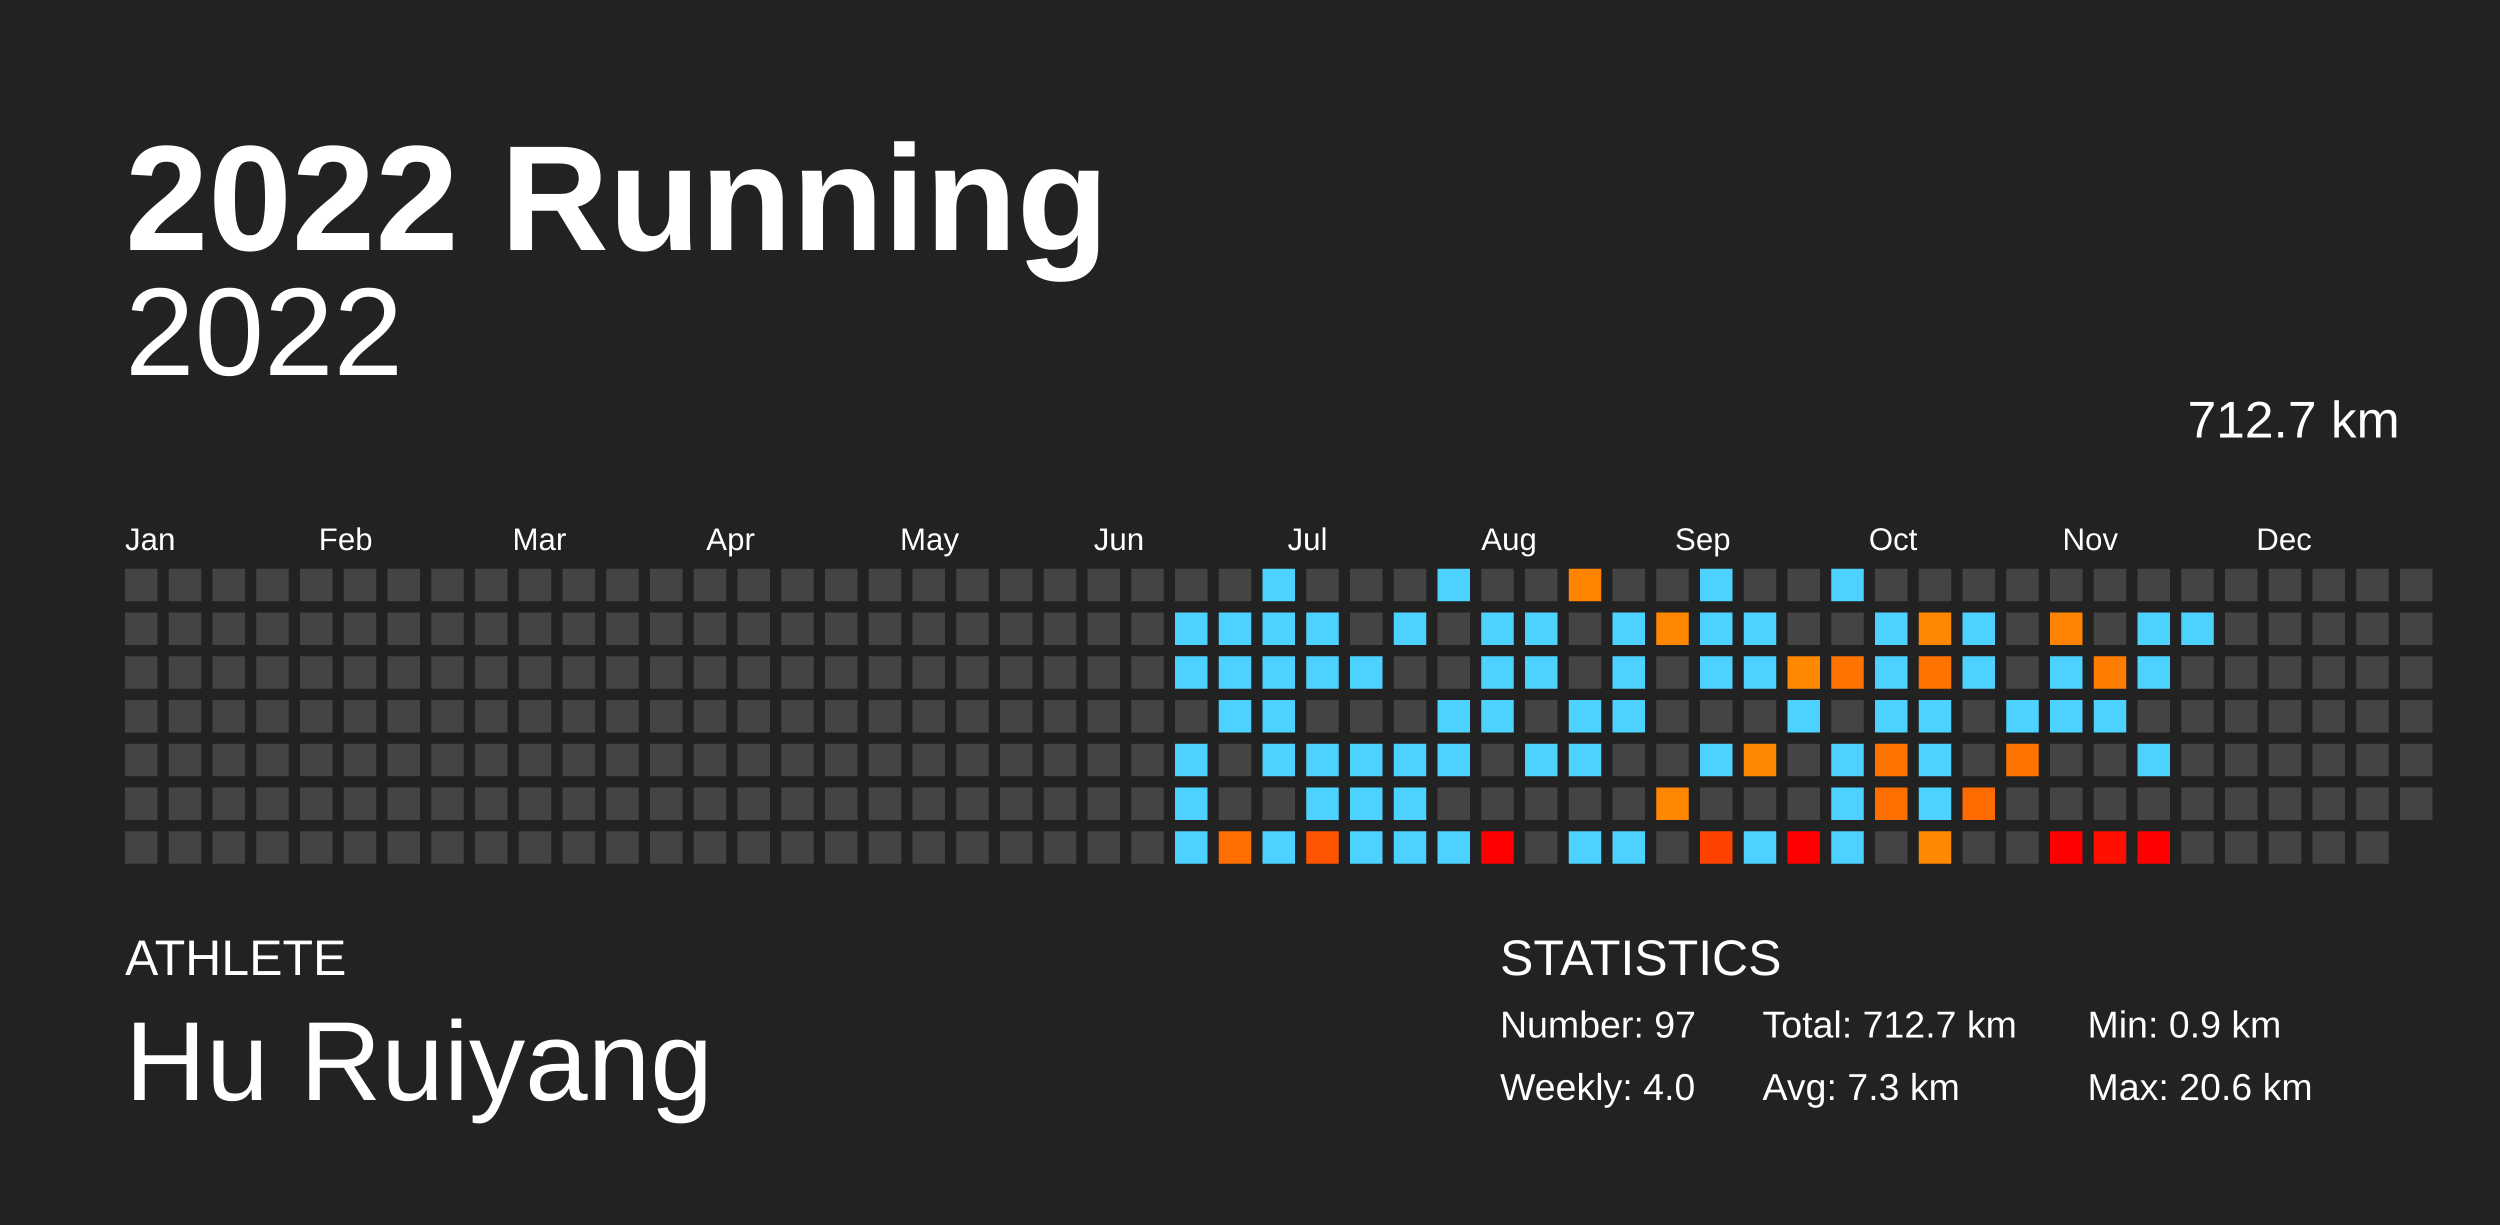
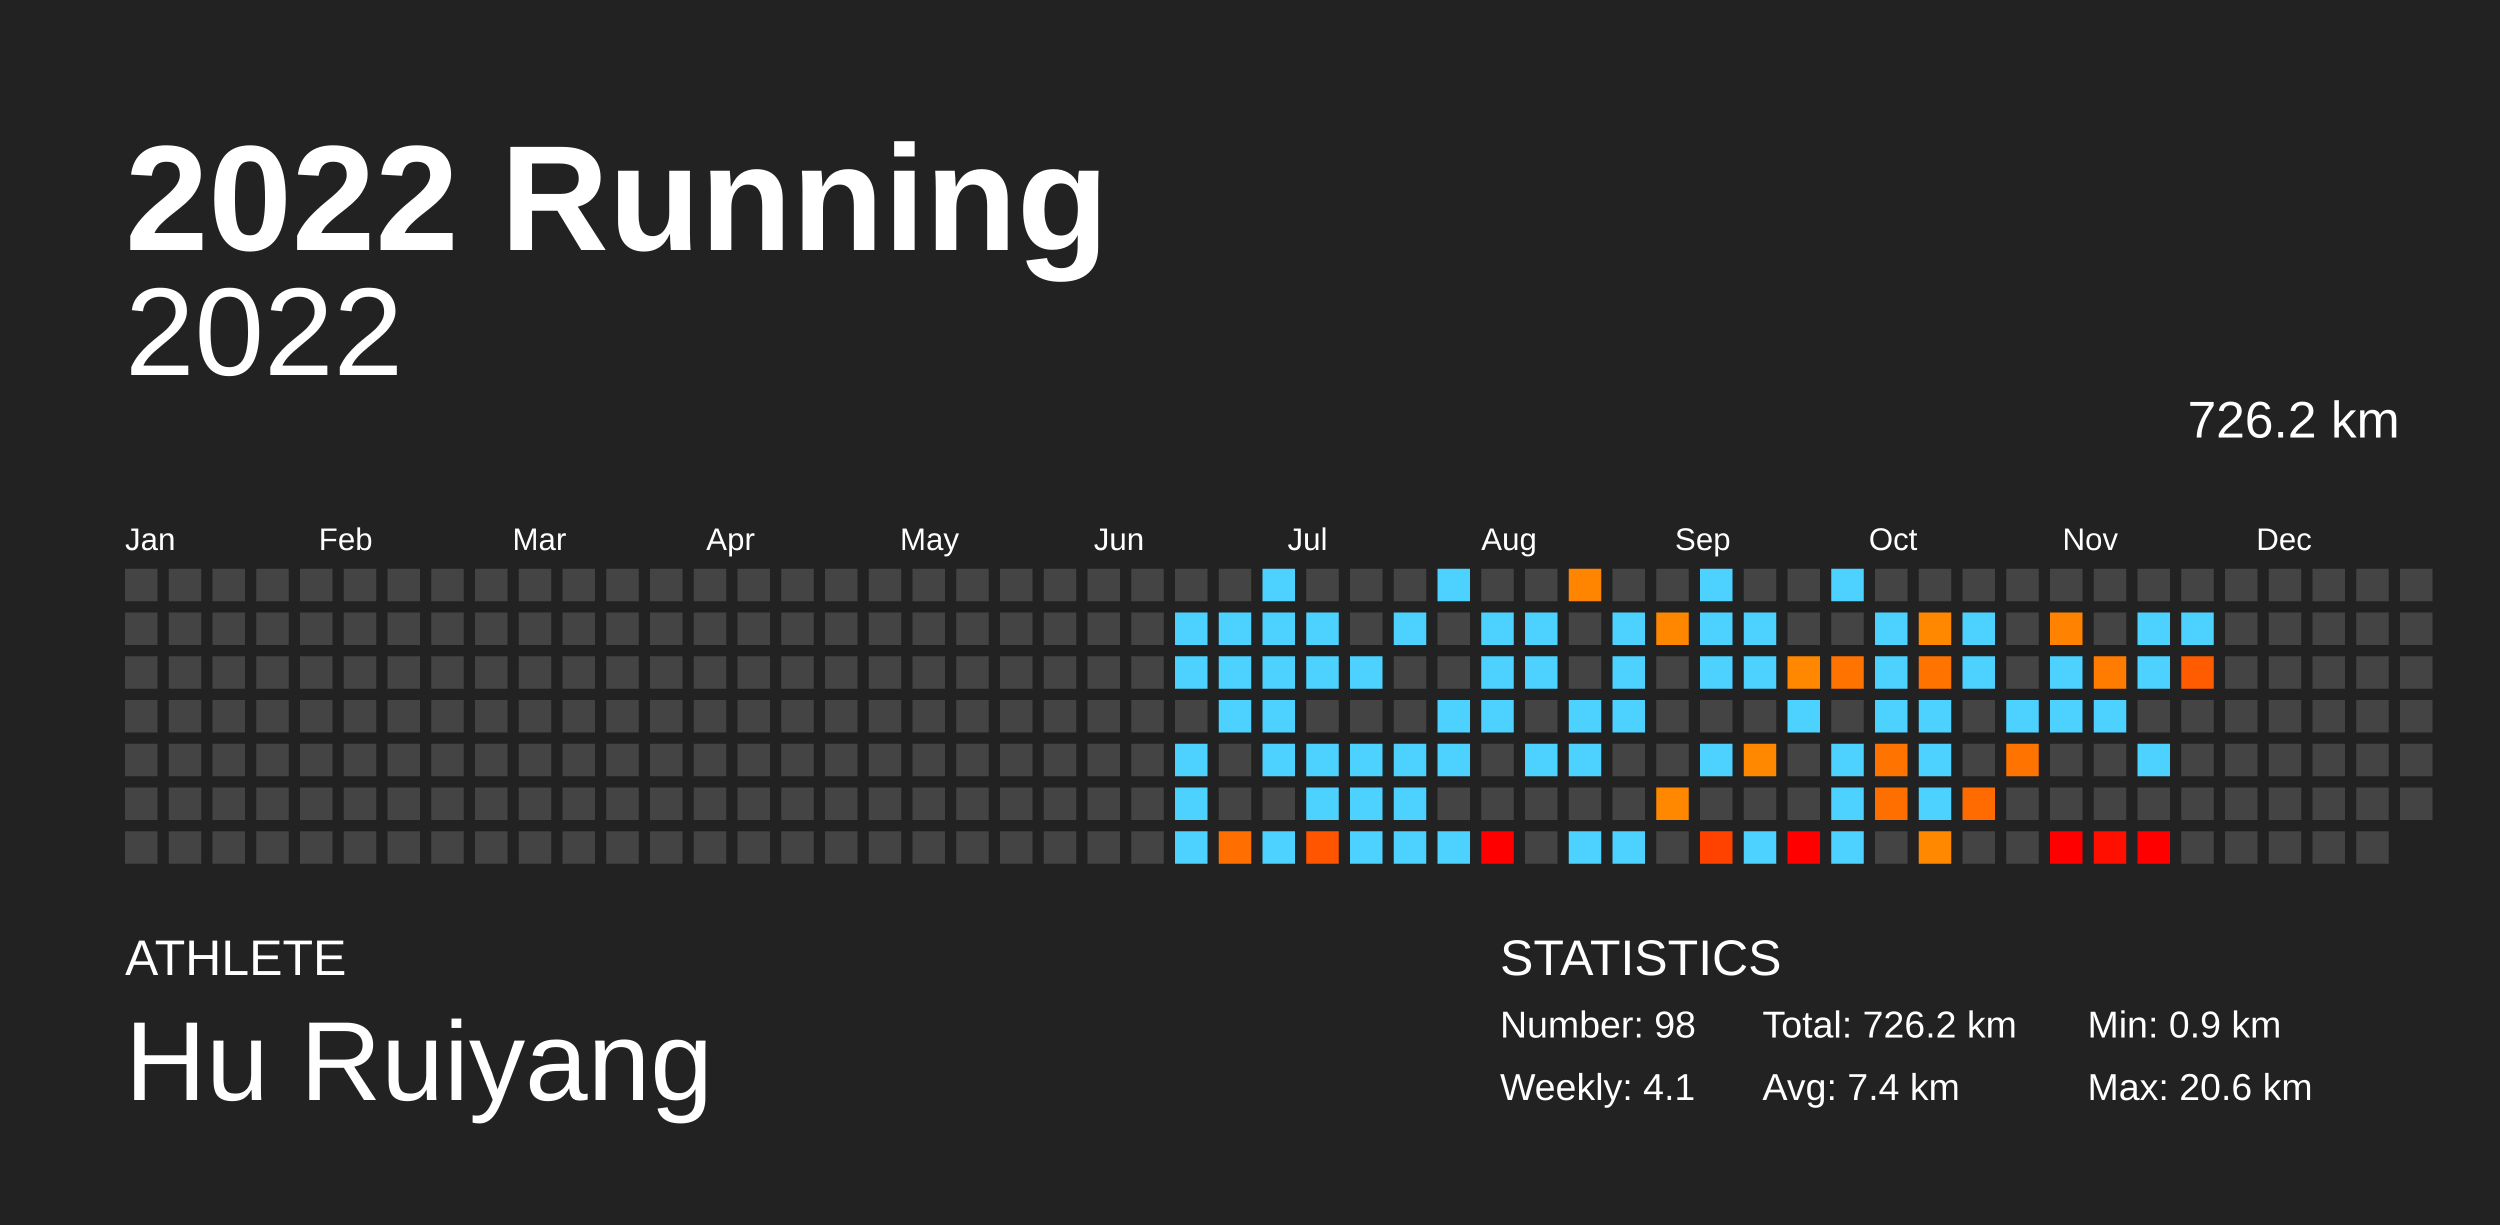
<svg xmlns="http://www.w3.org/2000/svg" baseProfile="full" height="98mm" version="1.1" viewBox="0,0,200,98" width="200mm">
  <defs />
  <rect fill="#222222" height="98" width="200" x="0" y="0" />
  <text fill="#FFFFFF" style="font-size:12px; font-family:Arial; font-weight:bold;" x="10" y="20">2022 Running</text>
  <text fill="#FFFFFF" style="font-size:4px; font-family:Arial" x="10" y="78">ATHLETE</text>
  <text fill="#FFFFFF" style="font-size:9px; font-family:Arial" x="10" y="88">Hu Ruiyang</text>
  <text fill="#FFFFFF" style="font-size:4px; font-family:Arial" x="120" y="78">STATISTICS</text>
-   <text fill="#FFFFFF" style="font-size:3px; font-family:Arial" x="120" y="83">Number: 97</text>
-   <text fill="#FFFFFF" style="font-size:3px; font-family:Arial" x="120" y="88">Weekly: 4.0</text>
-   <text fill="#FFFFFF" style="font-size:3px; font-family:Arial" x="141" y="83">Total: 712.7 km</text>
-   <text fill="#FFFFFF" style="font-size:3px; font-family:Arial" x="141" y="88">Avg: 7.3 km</text>
+   <text fill="#FFFFFF" style="font-size:3px; font-family:Arial" x="120" y="83">Number: 98</text>
+   <text fill="#FFFFFF" style="font-size:3px; font-family:Arial" x="120" y="88">Weekly: 4.1</text>
+   <text fill="#FFFFFF" style="font-size:3px; font-family:Arial" x="141" y="83">Total: 726.2 km</text>
+   <text fill="#FFFFFF" style="font-size:3px; font-family:Arial" x="141" y="88">Avg: 7.4 km</text>
  <text fill="#FFFFFF" style="font-size:3px; font-family:Arial" x="167" y="83">Min: 0.9 km</text>
  <text fill="#FFFFFF" style="font-size:3px; font-family:Arial" x="167" y="88">Max: 20.6 km</text>
  <text alignment-baseline="hanging" fill="#FFFFFF" style="font-size:10.0px; font-family:Arial;" x="10" y="30">2022</text>
-   <text alignment-baseline="hanging" fill="#FFFFFF" style="font-size:4.125px; font-family:Arial;" x="175" y="35">712.7 km</text>
+   <text alignment-baseline="hanging" fill="#FFFFFF" style="font-size:4.125px; font-family:Arial;" x="175" y="35">726.2 km</text>
  <text fill="#FFFFFF" style="font-size:2.5px; font-family:Arial" x="10.0" y="44">Jan</text>
  <text fill="#FFFFFF" style="font-size:2.5px; font-family:Arial" x="25.5" y="44">Feb</text>
  <text fill="#FFFFFF" style="font-size:2.5px; font-family:Arial" x="41.0" y="44">Mar</text>
  <text fill="#FFFFFF" style="font-size:2.5px; font-family:Arial" x="56.5" y="44">Apr</text>
  <text fill="#FFFFFF" style="font-size:2.5px; font-family:Arial" x="72.0" y="44">May</text>
  <text fill="#FFFFFF" style="font-size:2.5px; font-family:Arial" x="87.5" y="44">Jun</text>
  <text fill="#FFFFFF" style="font-size:2.5px; font-family:Arial" x="103.0" y="44">Jul</text>
  <text fill="#FFFFFF" style="font-size:2.5px; font-family:Arial" x="118.5" y="44">Aug</text>
  <text fill="#FFFFFF" style="font-size:2.5px; font-family:Arial" x="134.0" y="44">Sep</text>
  <text fill="#FFFFFF" style="font-size:2.5px; font-family:Arial" x="149.5" y="44">Oct</text>
  <text fill="#FFFFFF" style="font-size:2.5px; font-family:Arial" x="165.0" y="44">Nov</text>
  <text fill="#FFFFFF" style="font-size:2.5px; font-family:Arial" x="180.5" y="44">Dec</text>
  <rect fill="#444444" height="2.6" width="2.6" x="10.0" y="45.5" />
  <rect fill="#444444" height="2.6" width="2.6" x="10.0" y="49.0" />
  <rect fill="#444444" height="2.6" width="2.6" x="10.0" y="52.5" />
  <rect fill="#444444" height="2.6" width="2.6" x="10.0" y="56.0" />
  <rect fill="#444444" height="2.6" width="2.6" x="10.0" y="59.5" />
  <rect fill="#444444" height="2.6" width="2.6" x="10.0" y="63.0" />
  <rect fill="#444444" height="2.6" width="2.6" x="10.0" y="66.5" />
  <rect fill="#444444" height="2.6" width="2.6" x="13.5" y="45.5" />
  <rect fill="#444444" height="2.6" width="2.6" x="13.5" y="49.0" />
  <rect fill="#444444" height="2.6" width="2.6" x="13.5" y="52.5" />
  <rect fill="#444444" height="2.6" width="2.6" x="13.5" y="56.0" />
  <rect fill="#444444" height="2.6" width="2.6" x="13.5" y="59.5" />
  <rect fill="#444444" height="2.6" width="2.6" x="13.5" y="63.0" />
  <rect fill="#444444" height="2.6" width="2.6" x="13.5" y="66.5" />
  <rect fill="#444444" height="2.6" width="2.6" x="17.0" y="45.5" />
  <rect fill="#444444" height="2.6" width="2.6" x="17.0" y="49.0" />
  <rect fill="#444444" height="2.6" width="2.6" x="17.0" y="52.5" />
  <rect fill="#444444" height="2.6" width="2.6" x="17.0" y="56.0" />
  <rect fill="#444444" height="2.6" width="2.6" x="17.0" y="59.5" />
  <rect fill="#444444" height="2.6" width="2.6" x="17.0" y="63.0" />
  <rect fill="#444444" height="2.6" width="2.6" x="17.0" y="66.5" />
  <rect fill="#444444" height="2.6" width="2.6" x="20.5" y="45.5" />
  <rect fill="#444444" height="2.6" width="2.6" x="20.5" y="49.0" />
  <rect fill="#444444" height="2.6" width="2.6" x="20.5" y="52.5" />
  <rect fill="#444444" height="2.6" width="2.6" x="20.5" y="56.0" />
  <rect fill="#444444" height="2.6" width="2.6" x="20.5" y="59.5" />
  <rect fill="#444444" height="2.6" width="2.6" x="20.5" y="63.0" />
  <rect fill="#444444" height="2.6" width="2.6" x="20.5" y="66.5" />
  <rect fill="#444444" height="2.6" width="2.6" x="24.0" y="45.5" />
  <rect fill="#444444" height="2.6" width="2.6" x="24.0" y="49.0" />
  <rect fill="#444444" height="2.6" width="2.6" x="24.0" y="52.5" />
  <rect fill="#444444" height="2.6" width="2.6" x="24.0" y="56.0" />
  <rect fill="#444444" height="2.6" width="2.6" x="24.0" y="59.5" />
  <rect fill="#444444" height="2.6" width="2.6" x="24.0" y="63.0" />
  <rect fill="#444444" height="2.6" width="2.6" x="24.0" y="66.5" />
  <rect fill="#444444" height="2.6" width="2.6" x="27.5" y="45.5" />
  <rect fill="#444444" height="2.6" width="2.6" x="27.5" y="49.0" />
  <rect fill="#444444" height="2.6" width="2.6" x="27.5" y="52.5" />
  <rect fill="#444444" height="2.6" width="2.6" x="27.5" y="56.0" />
  <rect fill="#444444" height="2.6" width="2.6" x="27.5" y="59.5" />
  <rect fill="#444444" height="2.6" width="2.6" x="27.5" y="63.0" />
  <rect fill="#444444" height="2.6" width="2.6" x="27.5" y="66.5" />
  <rect fill="#444444" height="2.6" width="2.6" x="31.0" y="45.5" />
  <rect fill="#444444" height="2.6" width="2.6" x="31.0" y="49.0" />
  <rect fill="#444444" height="2.6" width="2.6" x="31.0" y="52.5" />
  <rect fill="#444444" height="2.6" width="2.6" x="31.0" y="56.0" />
  <rect fill="#444444" height="2.6" width="2.6" x="31.0" y="59.5" />
  <rect fill="#444444" height="2.6" width="2.6" x="31.0" y="63.0" />
  <rect fill="#444444" height="2.6" width="2.6" x="31.0" y="66.5" />
  <rect fill="#444444" height="2.6" width="2.6" x="34.5" y="45.5" />
  <rect fill="#444444" height="2.6" width="2.6" x="34.5" y="49.0" />
  <rect fill="#444444" height="2.6" width="2.6" x="34.5" y="52.5" />
  <rect fill="#444444" height="2.6" width="2.6" x="34.5" y="56.0" />
  <rect fill="#444444" height="2.6" width="2.6" x="34.5" y="59.5" />
  <rect fill="#444444" height="2.6" width="2.6" x="34.5" y="63.0" />
  <rect fill="#444444" height="2.6" width="2.6" x="34.5" y="66.5" />
  <rect fill="#444444" height="2.6" width="2.6" x="38.0" y="45.5" />
  <rect fill="#444444" height="2.6" width="2.6" x="38.0" y="49.0" />
  <rect fill="#444444" height="2.6" width="2.6" x="38.0" y="52.5" />
  <rect fill="#444444" height="2.6" width="2.6" x="38.0" y="56.0" />
  <rect fill="#444444" height="2.6" width="2.6" x="38.0" y="59.5" />
  <rect fill="#444444" height="2.6" width="2.6" x="38.0" y="63.0" />
  <rect fill="#444444" height="2.6" width="2.6" x="38.0" y="66.5" />
  <rect fill="#444444" height="2.6" width="2.6" x="41.5" y="45.5" />
  <rect fill="#444444" height="2.6" width="2.6" x="41.5" y="49.0" />
  <rect fill="#444444" height="2.6" width="2.6" x="41.5" y="52.5" />
  <rect fill="#444444" height="2.6" width="2.6" x="41.5" y="56.0" />
  <rect fill="#444444" height="2.6" width="2.6" x="41.5" y="59.5" />
  <rect fill="#444444" height="2.6" width="2.6" x="41.5" y="63.0" />
  <rect fill="#444444" height="2.6" width="2.6" x="41.5" y="66.5" />
  <rect fill="#444444" height="2.6" width="2.6" x="45.0" y="45.5" />
  <rect fill="#444444" height="2.6" width="2.6" x="45.0" y="49.0" />
  <rect fill="#444444" height="2.6" width="2.6" x="45.0" y="52.5" />
  <rect fill="#444444" height="2.6" width="2.6" x="45.0" y="56.0" />
  <rect fill="#444444" height="2.6" width="2.6" x="45.0" y="59.5" />
  <rect fill="#444444" height="2.6" width="2.6" x="45.0" y="63.0" />
  <rect fill="#444444" height="2.6" width="2.6" x="45.0" y="66.5" />
  <rect fill="#444444" height="2.6" width="2.6" x="48.5" y="45.5" />
  <rect fill="#444444" height="2.6" width="2.6" x="48.5" y="49.0" />
  <rect fill="#444444" height="2.6" width="2.6" x="48.5" y="52.5" />
  <rect fill="#444444" height="2.6" width="2.6" x="48.5" y="56.0" />
  <rect fill="#444444" height="2.6" width="2.6" x="48.5" y="59.5" />
  <rect fill="#444444" height="2.6" width="2.6" x="48.5" y="63.0" />
  <rect fill="#444444" height="2.6" width="2.6" x="48.5" y="66.5" />
  <rect fill="#444444" height="2.6" width="2.6" x="52.0" y="45.5" />
  <rect fill="#444444" height="2.6" width="2.6" x="52.0" y="49.0" />
  <rect fill="#444444" height="2.6" width="2.6" x="52.0" y="52.5" />
  <rect fill="#444444" height="2.6" width="2.6" x="52.0" y="56.0" />
  <rect fill="#444444" height="2.6" width="2.6" x="52.0" y="59.5" />
  <rect fill="#444444" height="2.6" width="2.6" x="52.0" y="63.0" />
  <rect fill="#444444" height="2.6" width="2.6" x="52.0" y="66.5" />
  <rect fill="#444444" height="2.6" width="2.6" x="55.5" y="45.5" />
  <rect fill="#444444" height="2.6" width="2.6" x="55.5" y="49.0" />
  <rect fill="#444444" height="2.6" width="2.6" x="55.5" y="52.5" />
  <rect fill="#444444" height="2.6" width="2.6" x="55.5" y="56.0" />
  <rect fill="#444444" height="2.6" width="2.6" x="55.5" y="59.5" />
  <rect fill="#444444" height="2.6" width="2.6" x="55.5" y="63.0" />
  <rect fill="#444444" height="2.6" width="2.6" x="55.5" y="66.5" />
  <rect fill="#444444" height="2.6" width="2.6" x="59.0" y="45.5" />
  <rect fill="#444444" height="2.6" width="2.6" x="59.0" y="49.0" />
  <rect fill="#444444" height="2.6" width="2.6" x="59.0" y="52.5" />
  <rect fill="#444444" height="2.6" width="2.6" x="59.0" y="56.0" />
  <rect fill="#444444" height="2.6" width="2.6" x="59.0" y="59.5" />
  <rect fill="#444444" height="2.6" width="2.6" x="59.0" y="63.0" />
  <rect fill="#444444" height="2.6" width="2.6" x="59.0" y="66.5" />
  <rect fill="#444444" height="2.6" width="2.6" x="62.5" y="45.5" />
  <rect fill="#444444" height="2.6" width="2.6" x="62.5" y="49.0" />
  <rect fill="#444444" height="2.6" width="2.6" x="62.5" y="52.5" />
  <rect fill="#444444" height="2.6" width="2.6" x="62.5" y="56.0" />
  <rect fill="#444444" height="2.6" width="2.6" x="62.5" y="59.5" />
  <rect fill="#444444" height="2.6" width="2.6" x="62.5" y="63.0" />
  <rect fill="#444444" height="2.6" width="2.6" x="62.5" y="66.5" />
  <rect fill="#444444" height="2.6" width="2.6" x="66.0" y="45.5" />
  <rect fill="#444444" height="2.6" width="2.6" x="66.0" y="49.0" />
  <rect fill="#444444" height="2.6" width="2.6" x="66.0" y="52.5" />
  <rect fill="#444444" height="2.6" width="2.6" x="66.0" y="56.0" />
  <rect fill="#444444" height="2.6" width="2.6" x="66.0" y="59.5" />
  <rect fill="#444444" height="2.6" width="2.6" x="66.0" y="63.0" />
  <rect fill="#444444" height="2.6" width="2.6" x="66.0" y="66.5" />
  <rect fill="#444444" height="2.6" width="2.6" x="69.5" y="45.5" />
  <rect fill="#444444" height="2.6" width="2.6" x="69.5" y="49.0" />
  <rect fill="#444444" height="2.6" width="2.6" x="69.5" y="52.5" />
  <rect fill="#444444" height="2.6" width="2.6" x="69.5" y="56.0" />
  <rect fill="#444444" height="2.6" width="2.6" x="69.5" y="59.5" />
  <rect fill="#444444" height="2.6" width="2.6" x="69.5" y="63.0" />
  <rect fill="#444444" height="2.6" width="2.6" x="69.5" y="66.5" />
  <rect fill="#444444" height="2.6" width="2.6" x="73.0" y="45.5" />
  <rect fill="#444444" height="2.6" width="2.6" x="73.0" y="49.0" />
  <rect fill="#444444" height="2.6" width="2.6" x="73.0" y="52.5" />
  <rect fill="#444444" height="2.6" width="2.6" x="73.0" y="56.0" />
  <rect fill="#444444" height="2.6" width="2.6" x="73.0" y="59.5" />
  <rect fill="#444444" height="2.6" width="2.6" x="73.0" y="63.0" />
  <rect fill="#444444" height="2.6" width="2.6" x="73.0" y="66.5" />
  <rect fill="#444444" height="2.6" width="2.6" x="76.5" y="45.5" />
  <rect fill="#444444" height="2.6" width="2.6" x="76.5" y="49.0" />
  <rect fill="#444444" height="2.6" width="2.6" x="76.5" y="52.5" />
  <rect fill="#444444" height="2.6" width="2.6" x="76.5" y="56.0" />
  <rect fill="#444444" height="2.6" width="2.6" x="76.5" y="59.5" />
  <rect fill="#444444" height="2.6" width="2.6" x="76.5" y="63.0" />
  <rect fill="#444444" height="2.6" width="2.6" x="76.5" y="66.5" />
  <rect fill="#444444" height="2.6" width="2.6" x="80.0" y="45.5" />
  <rect fill="#444444" height="2.6" width="2.6" x="80.0" y="49.0" />
  <rect fill="#444444" height="2.6" width="2.6" x="80.0" y="52.5" />
  <rect fill="#444444" height="2.6" width="2.6" x="80.0" y="56.0" />
  <rect fill="#444444" height="2.6" width="2.6" x="80.0" y="59.5" />
  <rect fill="#444444" height="2.6" width="2.6" x="80.0" y="63.0" />
  <rect fill="#444444" height="2.6" width="2.6" x="80.0" y="66.5" />
  <rect fill="#444444" height="2.6" width="2.6" x="83.5" y="45.5" />
  <rect fill="#444444" height="2.6" width="2.6" x="83.5" y="49.0" />
  <rect fill="#444444" height="2.6" width="2.6" x="83.5" y="52.5" />
  <rect fill="#444444" height="2.6" width="2.6" x="83.5" y="56.0" />
  <rect fill="#444444" height="2.6" width="2.6" x="83.5" y="59.5" />
  <rect fill="#444444" height="2.6" width="2.6" x="83.5" y="63.0" />
  <rect fill="#444444" height="2.6" width="2.6" x="83.5" y="66.5" />
  <rect fill="#444444" height="2.6" width="2.6" x="87.0" y="45.5" />
  <rect fill="#444444" height="2.6" width="2.6" x="87.0" y="49.0" />
  <rect fill="#444444" height="2.6" width="2.6" x="87.0" y="52.5" />
  <rect fill="#444444" height="2.6" width="2.6" x="87.0" y="56.0" />
  <rect fill="#444444" height="2.6" width="2.6" x="87.0" y="59.5" />
  <rect fill="#444444" height="2.6" width="2.6" x="87.0" y="63.0" />
  <rect fill="#444444" height="2.6" width="2.6" x="87.0" y="66.5" />
  <rect fill="#444444" height="2.6" width="2.6" x="90.5" y="45.5" />
  <rect fill="#444444" height="2.6" width="2.6" x="90.5" y="49.0" />
  <rect fill="#444444" height="2.6" width="2.6" x="90.5" y="52.5" />
  <rect fill="#444444" height="2.6" width="2.6" x="90.5" y="56.0" />
  <rect fill="#444444" height="2.6" width="2.6" x="90.5" y="59.5" />
  <rect fill="#444444" height="2.6" width="2.6" x="90.5" y="63.0" />
  <rect fill="#444444" height="2.6" width="2.6" x="90.5" y="66.5" />
  <rect fill="#444444" height="2.6" width="2.6" x="94.0" y="45.5" />
  <rect fill="#4dd2ff" height="2.6" width="2.6" x="94.0" y="49.0" />
  <rect fill="#4dd2ff" height="2.6" width="2.6" x="94.0" y="52.5" />
  <rect fill="#444444" height="2.6" width="2.6" x="94.0" y="56.0" />
  <rect fill="#4dd2ff" height="2.6" width="2.6" x="94.0" y="59.5" />
  <rect fill="#4dd2ff" height="2.6" width="2.6" x="94.0" y="63.0" />
  <rect fill="#4dd2ff" height="2.6" width="2.6" x="94.0" y="66.5" />
  <rect fill="#444444" height="2.6" width="2.6" x="97.5" y="45.5" />
  <rect fill="#4dd2ff" height="2.6" width="2.6" x="97.5" y="49.0" />
  <rect fill="#4dd2ff" height="2.6" width="2.6" x="97.5" y="52.5" />
  <rect fill="#4dd2ff" height="2.6" width="2.6" x="97.5" y="56.0" />
  <rect fill="#444444" height="2.6" width="2.6" x="97.5" y="59.5" />
  <rect fill="#444444" height="2.6" width="2.6" x="97.5" y="63.0" />
  <rect fill="#ff6e00" height="2.6" width="2.6" x="97.5" y="66.5" />
  <rect fill="#4dd2ff" height="2.6" width="2.6" x="101.0" y="45.5" />
  <rect fill="#4dd2ff" height="2.6" width="2.6" x="101.0" y="49.0" />
  <rect fill="#4dd2ff" height="2.6" width="2.6" x="101.0" y="52.5" />
  <rect fill="#4dd2ff" height="2.6" width="2.6" x="101.0" y="56.0" />
  <rect fill="#4dd2ff" height="2.6" width="2.6" x="101.0" y="59.5" />
  <rect fill="#444444" height="2.6" width="2.6" x="101.0" y="63.0" />
  <rect fill="#4dd2ff" height="2.6" width="2.6" x="101.0" y="66.5" />
  <rect fill="#444444" height="2.6" width="2.6" x="104.5" y="45.5" />
  <rect fill="#4dd2ff" height="2.6" width="2.6" x="104.5" y="49.0" />
  <rect fill="#4dd2ff" height="2.6" width="2.6" x="104.5" y="52.5" />
  <rect fill="#444444" height="2.6" width="2.6" x="104.5" y="56.0" />
  <rect fill="#4dd2ff" height="2.6" width="2.6" x="104.5" y="59.5" />
  <rect fill="#4dd2ff" height="2.6" width="2.6" x="104.5" y="63.0" />
  <rect fill="#ff5400" height="2.6" width="2.6" x="104.5" y="66.5" />
  <rect fill="#444444" height="2.6" width="2.6" x="108.0" y="45.5" />
  <rect fill="#444444" height="2.6" width="2.6" x="108.0" y="49.0" />
  <rect fill="#4dd2ff" height="2.6" width="2.6" x="108.0" y="52.5" />
  <rect fill="#444444" height="2.6" width="2.6" x="108.0" y="56.0" />
  <rect fill="#4dd2ff" height="2.6" width="2.6" x="108.0" y="59.5" />
  <rect fill="#4dd2ff" height="2.6" width="2.6" x="108.0" y="63.0" />
  <rect fill="#4dd2ff" height="2.6" width="2.6" x="108.0" y="66.5" />
  <rect fill="#444444" height="2.6" width="2.6" x="111.5" y="45.5" />
  <rect fill="#4dd2ff" height="2.6" width="2.6" x="111.5" y="49.0" />
  <rect fill="#444444" height="2.6" width="2.6" x="111.5" y="52.5" />
  <rect fill="#444444" height="2.6" width="2.6" x="111.5" y="56.0" />
  <rect fill="#4dd2ff" height="2.6" width="2.6" x="111.5" y="59.5" />
  <rect fill="#4dd2ff" height="2.6" width="2.6" x="111.5" y="63.0" />
  <rect fill="#4dd2ff" height="2.6" width="2.6" x="111.5" y="66.5" />
  <rect fill="#4dd2ff" height="2.6" width="2.6" x="115.0" y="45.5" />
  <rect fill="#444444" height="2.6" width="2.6" x="115.0" y="49.0" />
  <rect fill="#444444" height="2.6" width="2.6" x="115.0" y="52.5" />
  <rect fill="#4dd2ff" height="2.6" width="2.6" x="115.0" y="56.0" />
  <rect fill="#4dd2ff" height="2.6" width="2.6" x="115.0" y="59.5" />
  <rect fill="#444444" height="2.6" width="2.6" x="115.0" y="63.0" />
  <rect fill="#4dd2ff" height="2.6" width="2.6" x="115.0" y="66.5" />
  <rect fill="#444444" height="2.6" width="2.6" x="118.5" y="45.5" />
  <rect fill="#4dd2ff" height="2.6" width="2.6" x="118.5" y="49.0" />
  <rect fill="#4dd2ff" height="2.6" width="2.6" x="118.5" y="52.5" />
  <rect fill="#4dd2ff" height="2.6" width="2.6" x="118.5" y="56.0" />
  <rect fill="#444444" height="2.6" width="2.6" x="118.5" y="59.5" />
  <rect fill="#444444" height="2.6" width="2.6" x="118.5" y="63.0" />
  <rect fill="red" height="2.6" width="2.6" x="118.5" y="66.5" />
  <rect fill="#444444" height="2.6" width="2.6" x="122.0" y="45.5" />
  <rect fill="#4dd2ff" height="2.6" width="2.6" x="122.0" y="49.0" />
  <rect fill="#4dd2ff" height="2.6" width="2.6" x="122.0" y="52.5" />
  <rect fill="#444444" height="2.6" width="2.6" x="122.0" y="56.0" />
  <rect fill="#4dd2ff" height="2.6" width="2.6" x="122.0" y="59.5" />
  <rect fill="#444444" height="2.6" width="2.6" x="122.0" y="63.0" />
  <rect fill="#444444" height="2.6" width="2.6" x="122.0" y="66.5" />
  <rect fill="#ff8400" height="2.6" width="2.6" x="125.5" y="45.5" />
  <rect fill="#444444" height="2.6" width="2.6" x="125.5" y="49.0" />
  <rect fill="#444444" height="2.6" width="2.6" x="125.5" y="52.5" />
  <rect fill="#4dd2ff" height="2.6" width="2.6" x="125.5" y="56.0" />
  <rect fill="#4dd2ff" height="2.6" width="2.6" x="125.5" y="59.5" />
  <rect fill="#444444" height="2.6" width="2.6" x="125.5" y="63.0" />
  <rect fill="#4dd2ff" height="2.6" width="2.6" x="125.5" y="66.5" />
  <rect fill="#444444" height="2.6" width="2.6" x="129.0" y="45.5" />
  <rect fill="#4dd2ff" height="2.6" width="2.6" x="129.0" y="49.0" />
  <rect fill="#4dd2ff" height="2.6" width="2.6" x="129.0" y="52.5" />
  <rect fill="#4dd2ff" height="2.6" width="2.6" x="129.0" y="56.0" />
  <rect fill="#444444" height="2.6" width="2.6" x="129.0" y="59.5" />
  <rect fill="#444444" height="2.6" width="2.6" x="129.0" y="63.0" />
  <rect fill="#4dd2ff" height="2.6" width="2.6" x="129.0" y="66.5" />
  <rect fill="#444444" height="2.6" width="2.6" x="132.5" y="45.5" />
  <rect fill="#ff8700" height="2.6" width="2.6" x="132.5" y="49.0" />
  <rect fill="#444444" height="2.6" width="2.6" x="132.5" y="52.5" />
  <rect fill="#444444" height="2.6" width="2.6" x="132.5" y="56.0" />
  <rect fill="#444444" height="2.6" width="2.6" x="132.5" y="59.5" />
  <rect fill="#ff8800" height="2.6" width="2.6" x="132.5" y="63.0" />
  <rect fill="#444444" height="2.6" width="2.6" x="132.5" y="66.5" />
  <rect fill="#4dd2ff" height="2.6" width="2.6" x="136.0" y="45.5" />
  <rect fill="#4dd2ff" height="2.6" width="2.6" x="136.0" y="49.0" />
  <rect fill="#4dd2ff" height="2.6" width="2.6" x="136.0" y="52.5" />
  <rect fill="#444444" height="2.6" width="2.6" x="136.0" y="56.0" />
  <rect fill="#4dd2ff" height="2.6" width="2.6" x="136.0" y="59.5" />
  <rect fill="#444444" height="2.6" width="2.6" x="136.0" y="63.0" />
  <rect fill="#ff4200" height="2.6" width="2.6" x="136.0" y="66.5" />
  <rect fill="#444444" height="2.6" width="2.6" x="139.5" y="45.5" />
  <rect fill="#4dd2ff" height="2.6" width="2.6" x="139.5" y="49.0" />
  <rect fill="#4dd2ff" height="2.6" width="2.6" x="139.5" y="52.5" />
  <rect fill="#444444" height="2.6" width="2.6" x="139.5" y="56.0" />
  <rect fill="#ff8800" height="2.6" width="2.6" x="139.5" y="59.5" />
  <rect fill="#444444" height="2.6" width="2.6" x="139.5" y="63.0" />
  <rect fill="#4dd2ff" height="2.6" width="2.6" x="139.5" y="66.5" />
  <rect fill="#444444" height="2.6" width="2.6" x="143.0" y="45.5" />
  <rect fill="#444444" height="2.6" width="2.6" x="143.0" y="49.0" />
  <rect fill="#ff8800" height="2.6" width="2.6" x="143.0" y="52.5" />
  <rect fill="#4dd2ff" height="2.6" width="2.6" x="143.0" y="56.0" />
  <rect fill="#444444" height="2.6" width="2.6" x="143.0" y="59.5" />
  <rect fill="#444444" height="2.6" width="2.6" x="143.0" y="63.0" />
  <rect fill="red" height="2.6" width="2.6" x="143.0" y="66.5" />
  <rect fill="#4dd2ff" height="2.6" width="2.6" x="146.5" y="45.5" />
  <rect fill="#444444" height="2.6" width="2.6" x="146.5" y="49.0" />
  <rect fill="#ff7400" height="2.6" width="2.6" x="146.5" y="52.5" />
  <rect fill="#444444" height="2.6" width="2.6" x="146.5" y="56.0" />
  <rect fill="#4dd2ff" height="2.6" width="2.6" x="146.5" y="59.5" />
  <rect fill="#4dd2ff" height="2.6" width="2.6" x="146.5" y="63.0" />
  <rect fill="#4dd2ff" height="2.6" width="2.6" x="146.5" y="66.5" />
  <rect fill="#444444" height="2.6" width="2.6" x="150.0" y="45.5" />
  <rect fill="#4dd2ff" height="2.6" width="2.6" x="150.0" y="49.0" />
  <rect fill="#4dd2ff" height="2.6" width="2.6" x="150.0" y="52.5" />
  <rect fill="#4dd2ff" height="2.6" width="2.6" x="150.0" y="56.0" />
  <rect fill="#ff7400" height="2.6" width="2.6" x="150.0" y="59.5" />
  <rect fill="#ff6f00" height="2.6" width="2.6" x="150.0" y="63.0" />
  <rect fill="#444444" height="2.6" width="2.6" x="150.0" y="66.5" />
  <rect fill="#444444" height="2.6" width="2.6" x="153.5" y="45.5" />
  <rect fill="#ff8800" height="2.6" width="2.6" x="153.5" y="49.0" />
  <rect fill="#ff7400" height="2.6" width="2.6" x="153.5" y="52.5" />
  <rect fill="#4dd2ff" height="2.6" width="2.6" x="153.5" y="56.0" />
  <rect fill="#4dd2ff" height="2.6" width="2.6" x="153.5" y="59.5" />
  <rect fill="#4dd2ff" height="2.6" width="2.6" x="153.5" y="63.0" />
  <rect fill="#ff8800" height="2.6" width="2.6" x="153.5" y="66.5" />
  <rect fill="#444444" height="2.6" width="2.6" x="157.0" y="45.5" />
  <rect fill="#4dd2ff" height="2.6" width="2.6" x="157.0" y="49.0" />
  <rect fill="#4dd2ff" height="2.6" width="2.6" x="157.0" y="52.5" />
  <rect fill="#444444" height="2.6" width="2.6" x="157.0" y="56.0" />
  <rect fill="#444444" height="2.6" width="2.6" x="157.0" y="59.5" />
  <rect fill="#ff6b00" height="2.6" width="2.6" x="157.0" y="63.0" />
  <rect fill="#444444" height="2.6" width="2.6" x="157.0" y="66.5" />
  <rect fill="#444444" height="2.6" width="2.6" x="160.5" y="45.5" />
  <rect fill="#444444" height="2.6" width="2.6" x="160.5" y="49.0" />
  <rect fill="#444444" height="2.6" width="2.6" x="160.5" y="52.5" />
  <rect fill="#4dd2ff" height="2.6" width="2.6" x="160.5" y="56.0" />
  <rect fill="#ff7400" height="2.6" width="2.6" x="160.5" y="59.5" />
  <rect fill="#444444" height="2.6" width="2.6" x="160.5" y="63.0" />
  <rect fill="#444444" height="2.6" width="2.6" x="160.5" y="66.5" />
  <rect fill="#444444" height="2.6" width="2.6" x="164.0" y="45.5" />
  <rect fill="#ff8300" height="2.6" width="2.6" x="164.0" y="49.0" />
  <rect fill="#4dd2ff" height="2.6" width="2.6" x="164.0" y="52.5" />
  <rect fill="#4dd2ff" height="2.6" width="2.6" x="164.0" y="56.0" />
  <rect fill="#444444" height="2.6" width="2.6" x="164.0" y="59.5" />
  <rect fill="#444444" height="2.6" width="2.6" x="164.0" y="63.0" />
  <rect fill="red" height="2.6" width="2.6" x="164.0" y="66.5" />
  <rect fill="#444444" height="2.6" width="2.6" x="167.5" y="45.5" />
  <rect fill="#444444" height="2.6" width="2.6" x="167.5" y="49.0" />
  <rect fill="#ff7c00" height="2.6" width="2.6" x="167.5" y="52.5" />
  <rect fill="#4dd2ff" height="2.6" width="2.6" x="167.5" y="56.0" />
  <rect fill="#444444" height="2.6" width="2.6" x="167.5" y="59.5" />
  <rect fill="#444444" height="2.6" width="2.6" x="167.5" y="63.0" />
  <rect fill="#ff0f00" height="2.6" width="2.6" x="167.5" y="66.5" />
  <rect fill="#444444" height="2.6" width="2.6" x="171.0" y="45.5" />
  <rect fill="#4dd2ff" height="2.6" width="2.6" x="171.0" y="49.0" />
  <rect fill="#4dd2ff" height="2.6" width="2.6" x="171.0" y="52.5" />
  <rect fill="#444444" height="2.6" width="2.6" x="171.0" y="56.0" />
  <rect fill="#4dd2ff" height="2.6" width="2.6" x="171.0" y="59.5" />
  <rect fill="#444444" height="2.6" width="2.6" x="171.0" y="63.0" />
  <rect fill="red" height="2.6" width="2.6" x="171.0" y="66.5" />
  <rect fill="#444444" height="2.6" width="2.6" x="174.5" y="45.5" />
  <rect fill="#4dd2ff" height="2.6" width="2.6" x="174.5" y="49.0" />
-   <rect fill="#444444" height="2.6" width="2.6" x="174.5" y="52.5" />
+   <rect fill="#ff5b00" height="2.6" width="2.6" x="174.5" y="52.5" />
  <rect fill="#444444" height="2.6" width="2.6" x="174.5" y="56.0" />
  <rect fill="#444444" height="2.6" width="2.6" x="174.5" y="59.5" />
  <rect fill="#444444" height="2.6" width="2.6" x="174.5" y="63.0" />
  <rect fill="#444444" height="2.6" width="2.6" x="174.5" y="66.5" />
  <rect fill="#444444" height="2.6" width="2.6" x="178.0" y="45.5" />
  <rect fill="#444444" height="2.6" width="2.6" x="178.0" y="49.0" />
  <rect fill="#444444" height="2.6" width="2.6" x="178.0" y="52.5" />
  <rect fill="#444444" height="2.6" width="2.6" x="178.0" y="56.0" />
  <rect fill="#444444" height="2.6" width="2.6" x="178.0" y="59.5" />
  <rect fill="#444444" height="2.6" width="2.6" x="178.0" y="63.0" />
  <rect fill="#444444" height="2.6" width="2.6" x="178.0" y="66.5" />
  <rect fill="#444444" height="2.6" width="2.6" x="181.5" y="45.5" />
  <rect fill="#444444" height="2.6" width="2.6" x="181.5" y="49.0" />
  <rect fill="#444444" height="2.6" width="2.6" x="181.5" y="52.5" />
  <rect fill="#444444" height="2.6" width="2.6" x="181.5" y="56.0" />
  <rect fill="#444444" height="2.6" width="2.6" x="181.5" y="59.5" />
  <rect fill="#444444" height="2.6" width="2.6" x="181.5" y="63.0" />
  <rect fill="#444444" height="2.6" width="2.6" x="181.5" y="66.5" />
  <rect fill="#444444" height="2.6" width="2.6" x="185.0" y="45.5" />
  <rect fill="#444444" height="2.6" width="2.6" x="185.0" y="49.0" />
  <rect fill="#444444" height="2.6" width="2.6" x="185.0" y="52.5" />
  <rect fill="#444444" height="2.6" width="2.6" x="185.0" y="56.0" />
  <rect fill="#444444" height="2.6" width="2.6" x="185.0" y="59.5" />
  <rect fill="#444444" height="2.6" width="2.6" x="185.0" y="63.0" />
  <rect fill="#444444" height="2.6" width="2.6" x="185.0" y="66.5" />
  <rect fill="#444444" height="2.6" width="2.6" x="188.5" y="45.5" />
  <rect fill="#444444" height="2.6" width="2.6" x="188.5" y="49.0" />
  <rect fill="#444444" height="2.6" width="2.6" x="188.5" y="52.5" />
  <rect fill="#444444" height="2.6" width="2.6" x="188.5" y="56.0" />
  <rect fill="#444444" height="2.6" width="2.6" x="188.5" y="59.5" />
  <rect fill="#444444" height="2.6" width="2.6" x="188.5" y="63.0" />
  <rect fill="#444444" height="2.6" width="2.6" x="188.5" y="66.5" />
  <rect fill="#444444" height="2.6" width="2.6" x="192.0" y="45.5" />
  <rect fill="#444444" height="2.6" width="2.6" x="192.0" y="49.0" />
  <rect fill="#444444" height="2.6" width="2.6" x="192.0" y="52.5" />
  <rect fill="#444444" height="2.6" width="2.6" x="192.0" y="56.0" />
  <rect fill="#444444" height="2.6" width="2.6" x="192.0" y="59.5" />
  <rect fill="#444444" height="2.6" width="2.6" x="192.0" y="63.0" />
</svg>
